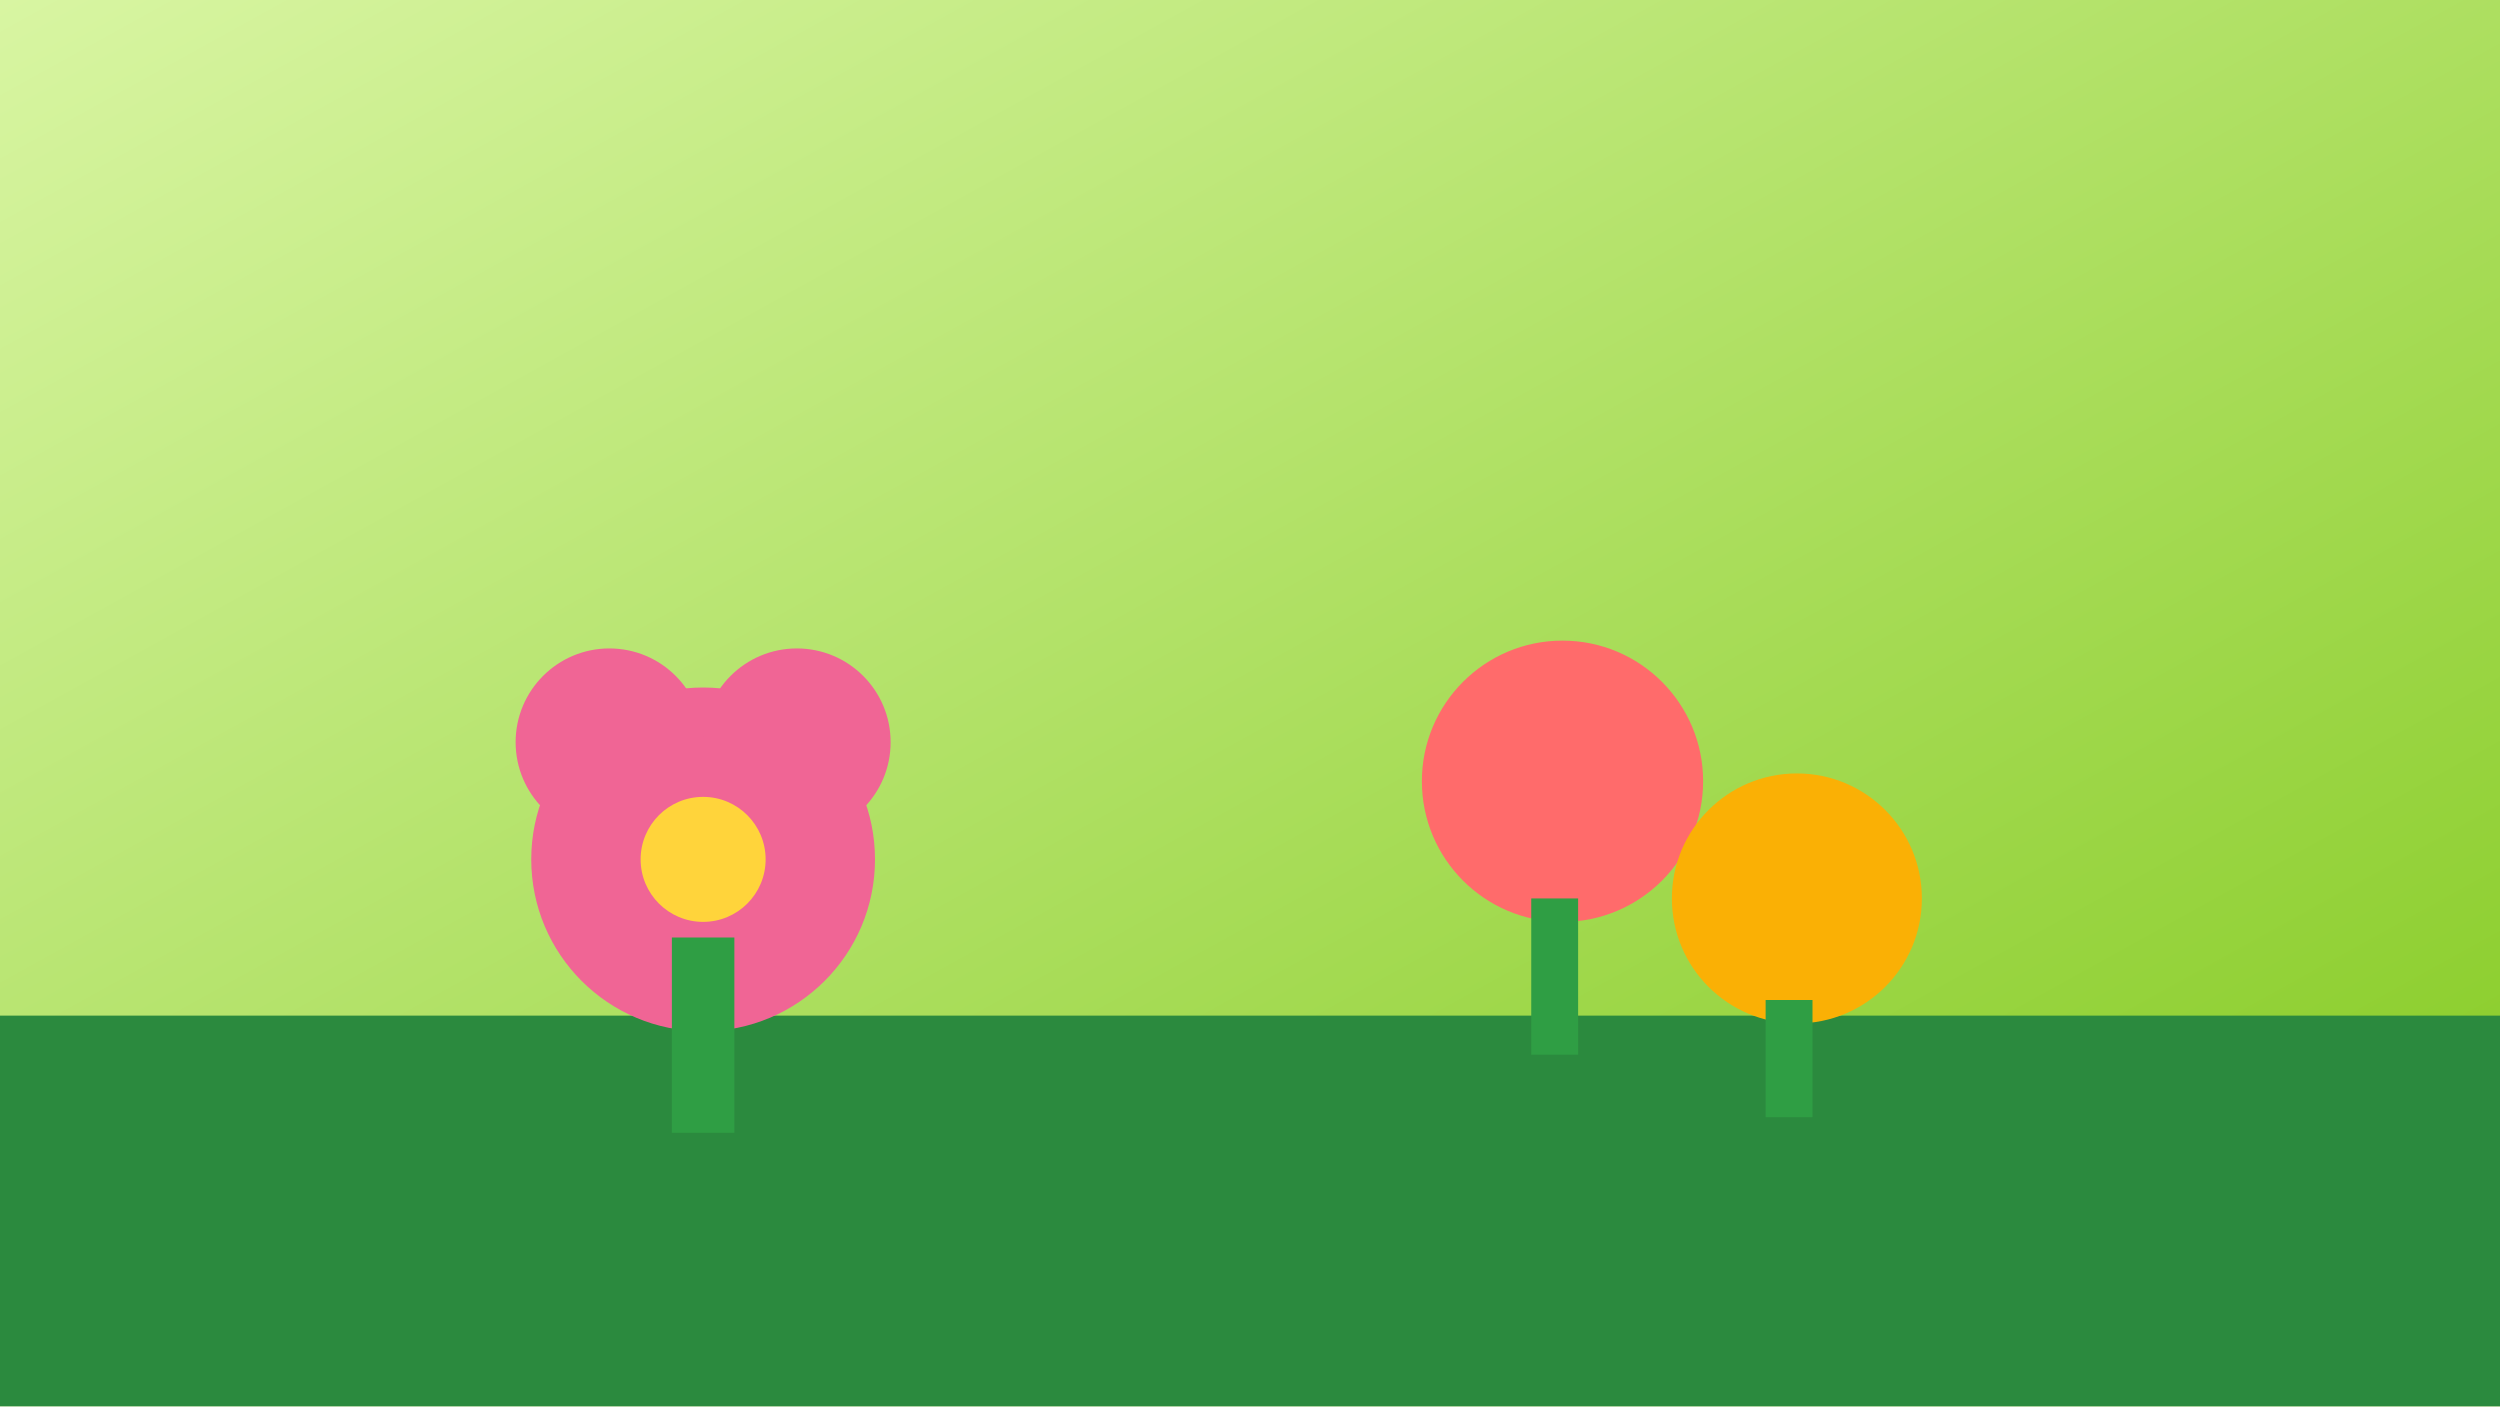
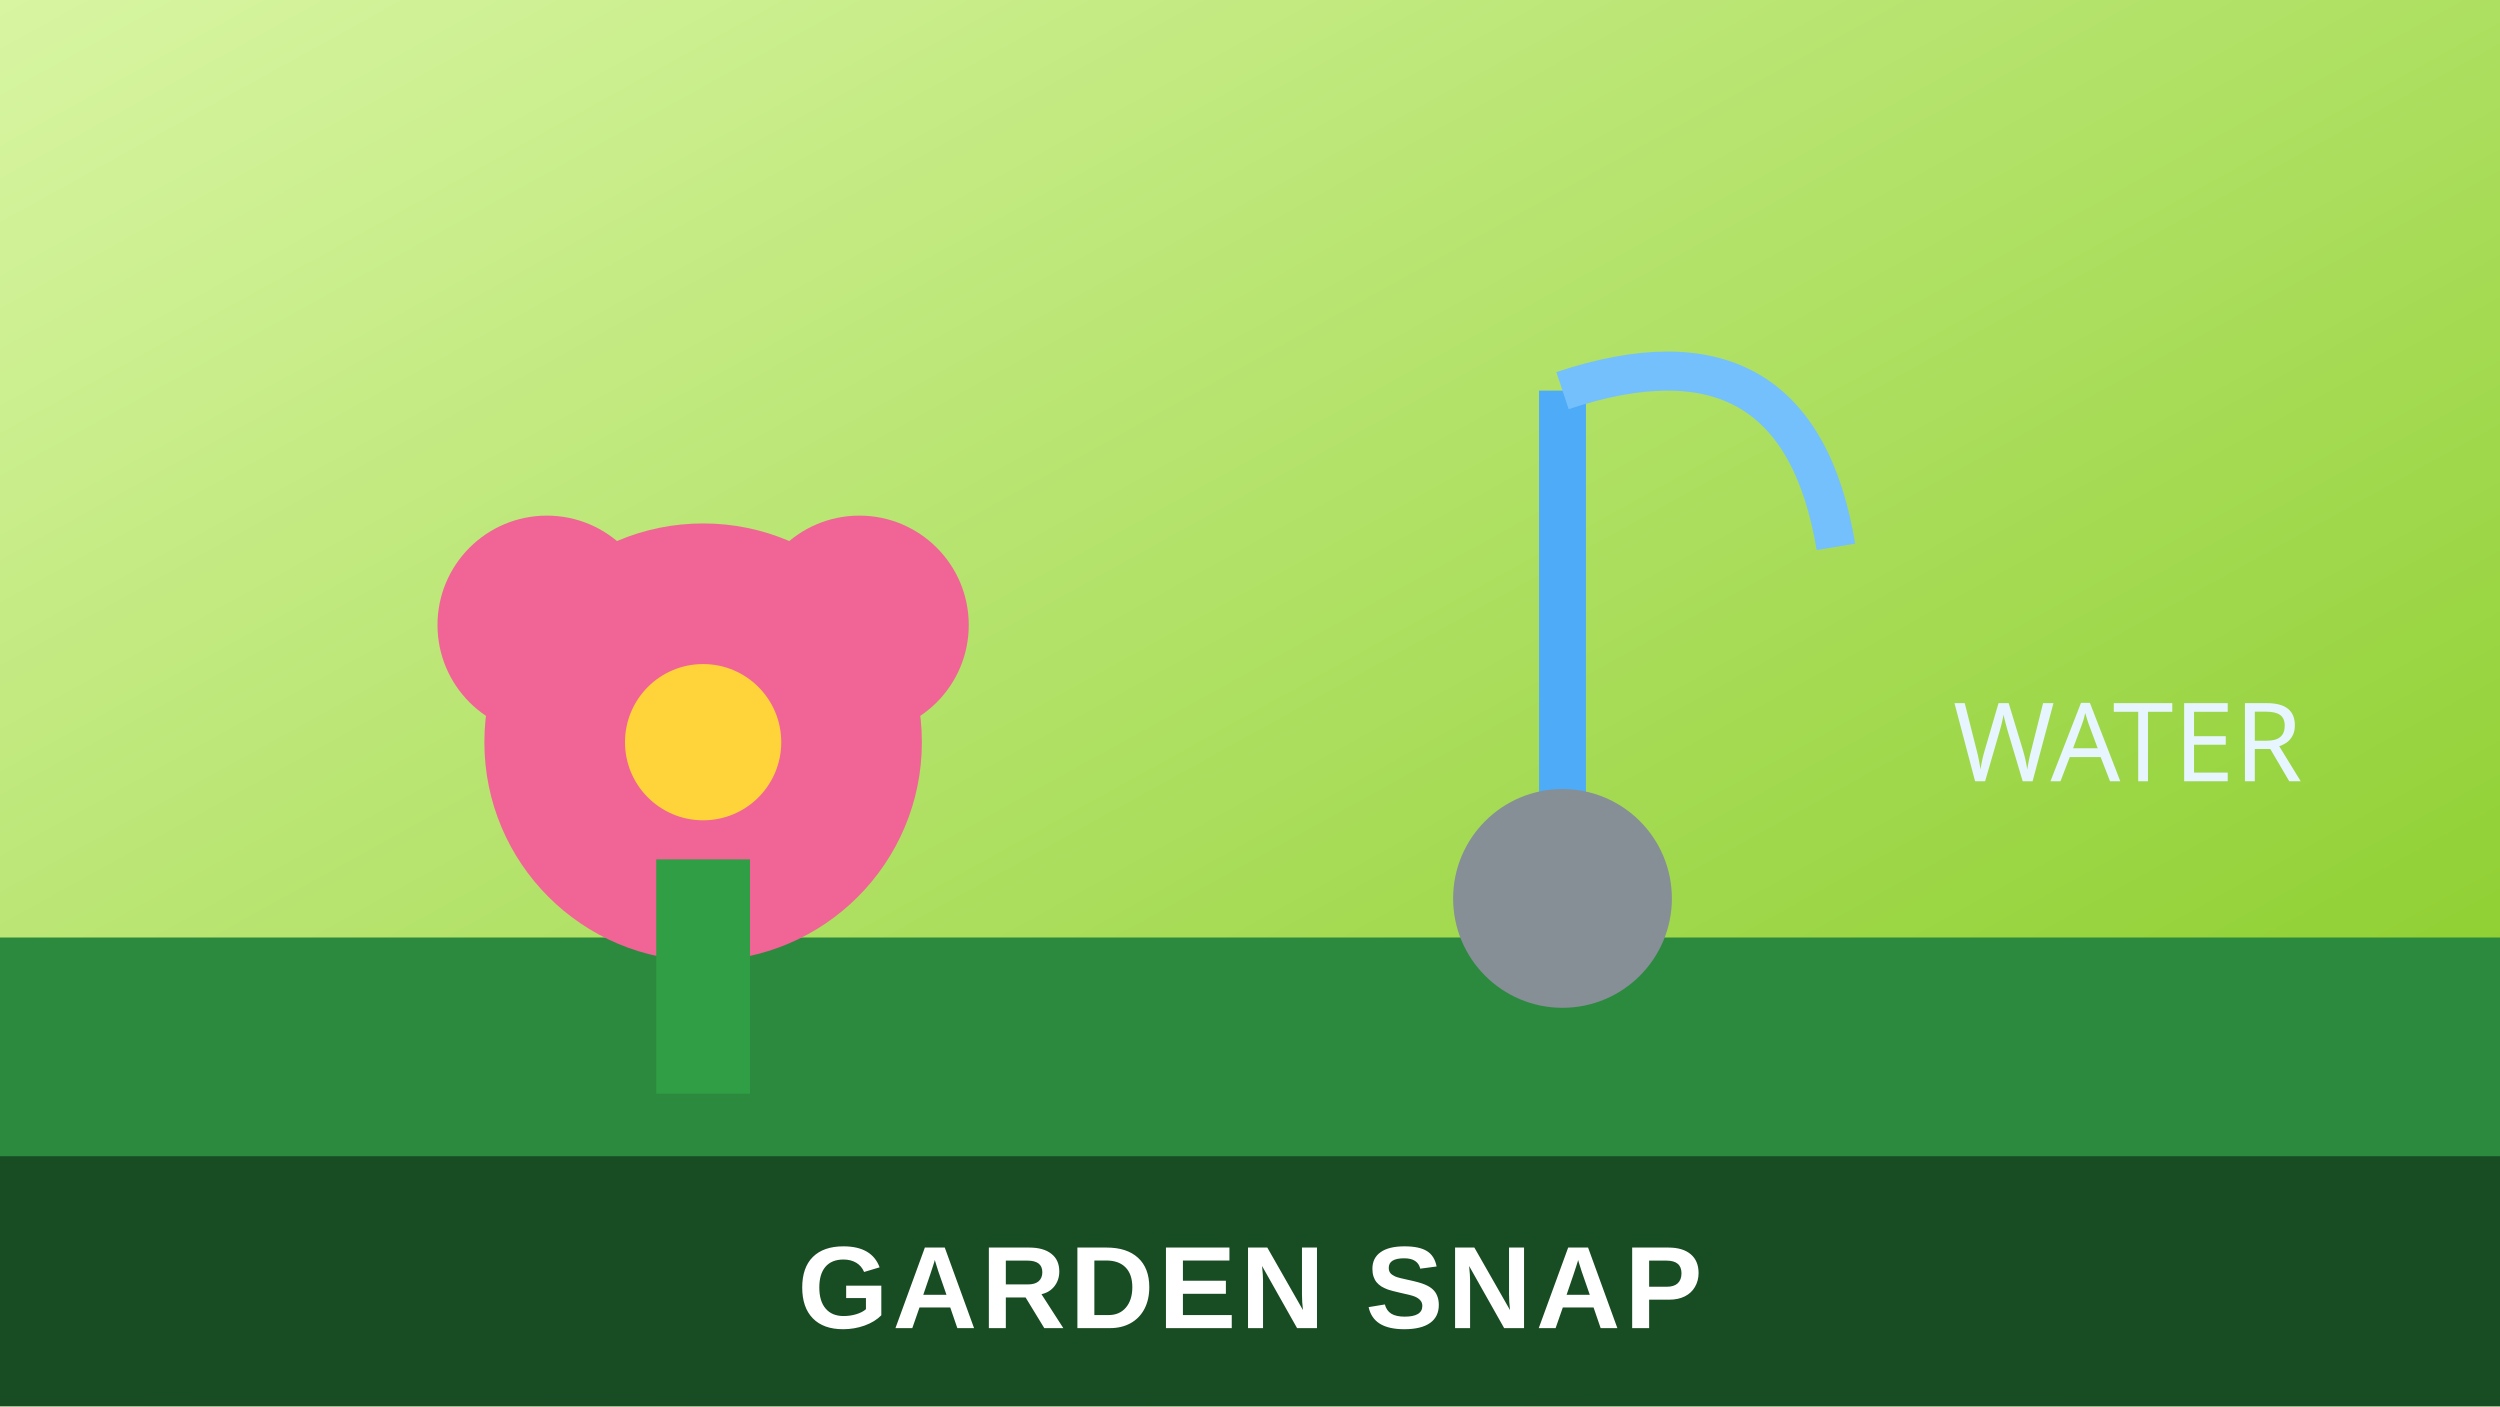
<svg xmlns="http://www.w3.org/2000/svg" viewBox="0 0 320 180" role="img" aria-hidden="true">
  <defs>
    <linearGradient id="g" x1="0" y1="0" x2="1" y2="1">
      <stop offset="0%" stop-color="#d8f5a2" />
      <stop offset="100%" stop-color="#82c91e" />
    </linearGradient>
  </defs>
  <rect width="320" height="180" fill="url(#g)" />
-   <rect x="0" y="130" width="320" height="50" fill="#2b8a3e" />
-   <circle cx="90" cy="110" r="22" fill="#f06595" />
-   <circle cx="78" cy="95" r="12" fill="#f06595" />
-   <circle cx="102" cy="95" r="12" fill="#f06595" />
-   <circle cx="90" cy="110" r="8" fill="#ffd43b" />
-   <rect x="86" y="120" width="8" height="25" fill="#2f9e44" />
-   <circle cx="200" cy="100" r="18" fill="#ff6b6b" />
-   <circle cx="230" cy="115" r="16" fill="#fab005" />
-   <rect x="196" y="115" width="6" height="20" fill="#2f9e44" />
-   <rect x="226" y="128" width="6" height="15" fill="#2f9e44" />
+   <rect x="0" y="120" width="320" height="60" fill="#2b8a3e" />
+   <circle cx="90" cy="95" r="28" fill="#f06595" />
+   <circle cx="70" cy="80" r="14" fill="#f06595" />
+   <circle cx="110" cy="80" r="14" fill="#f06595" />
+   <circle cx="90" cy="95" r="10" fill="#ffd43b" />
+   <rect x="84" y="110" width="12" height="30" fill="#2f9e44" />
+   <path d="M200 50 L200 110" stroke="#4dabf7" stroke-width="6" />
+   <path d="M200 50 Q230 40 235 70" fill="none" stroke="#74c0fc" stroke-width="5" />
+   <circle cx="200" cy="115" r="14" fill="#868e96" />
+   <text x="250" y="100" font-size="14" fill="#e7f5ff" font-family="Segoe UI,sans-serif">WATER</text>
+   <rect x="0" y="148" width="320" height="32" fill="#000" opacity="0.45" />
+   <text x="160" y="170" text-anchor="middle" font-size="15" font-weight="700" fill="#fff" font-family="Segoe UI,Arial,sans-serif" letter-spacing="0.5">GARDEN SNAP</text>
</svg>
